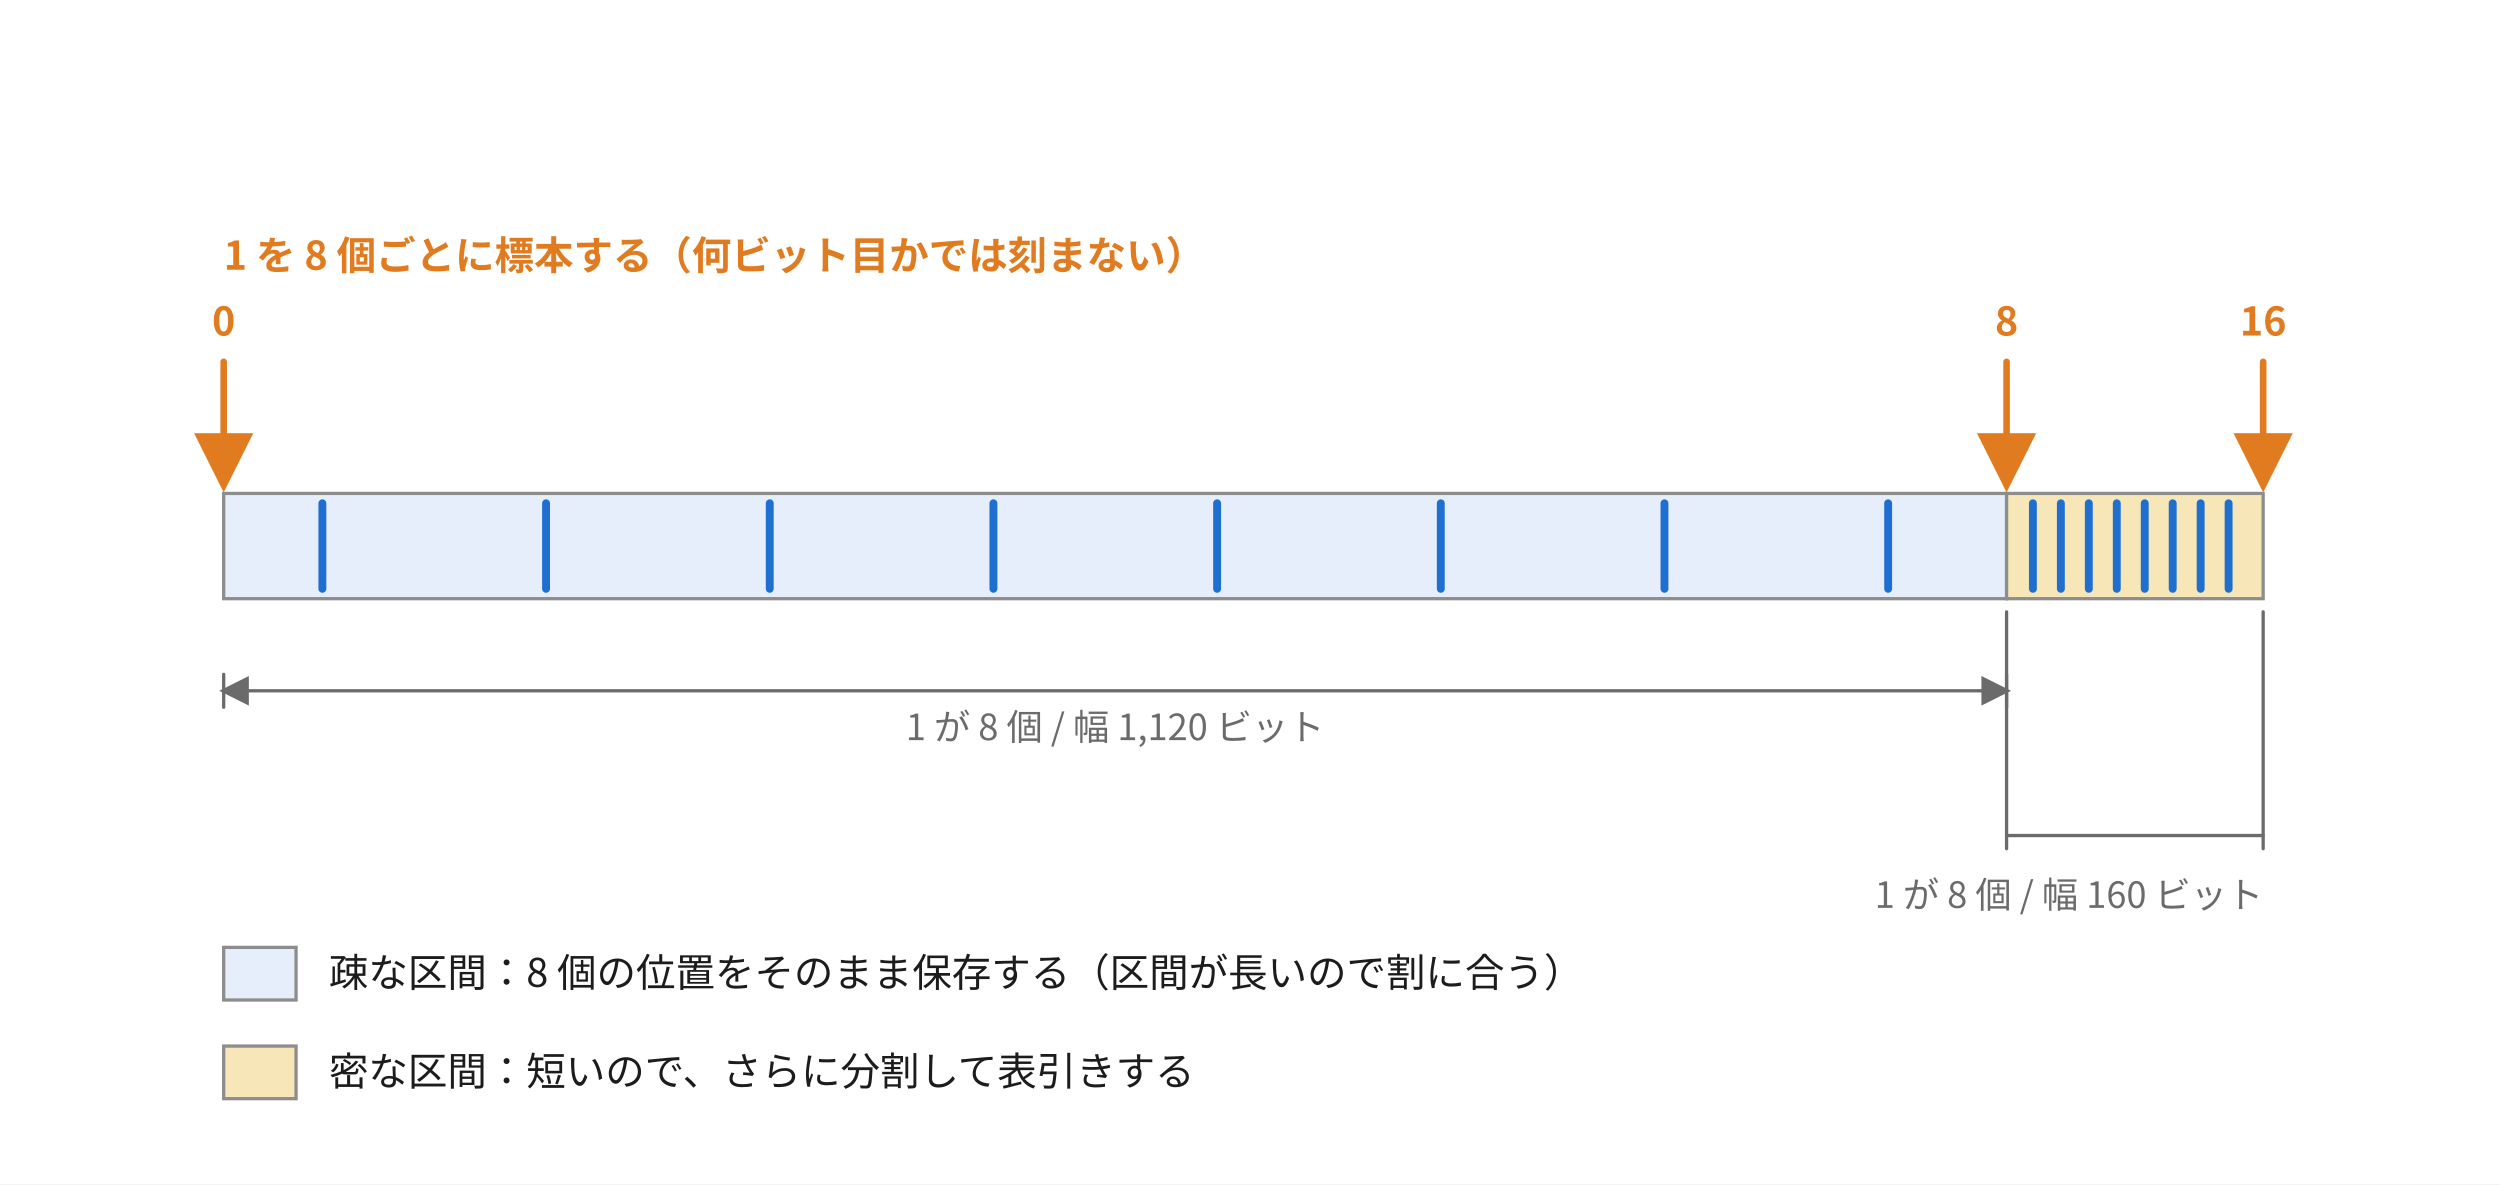
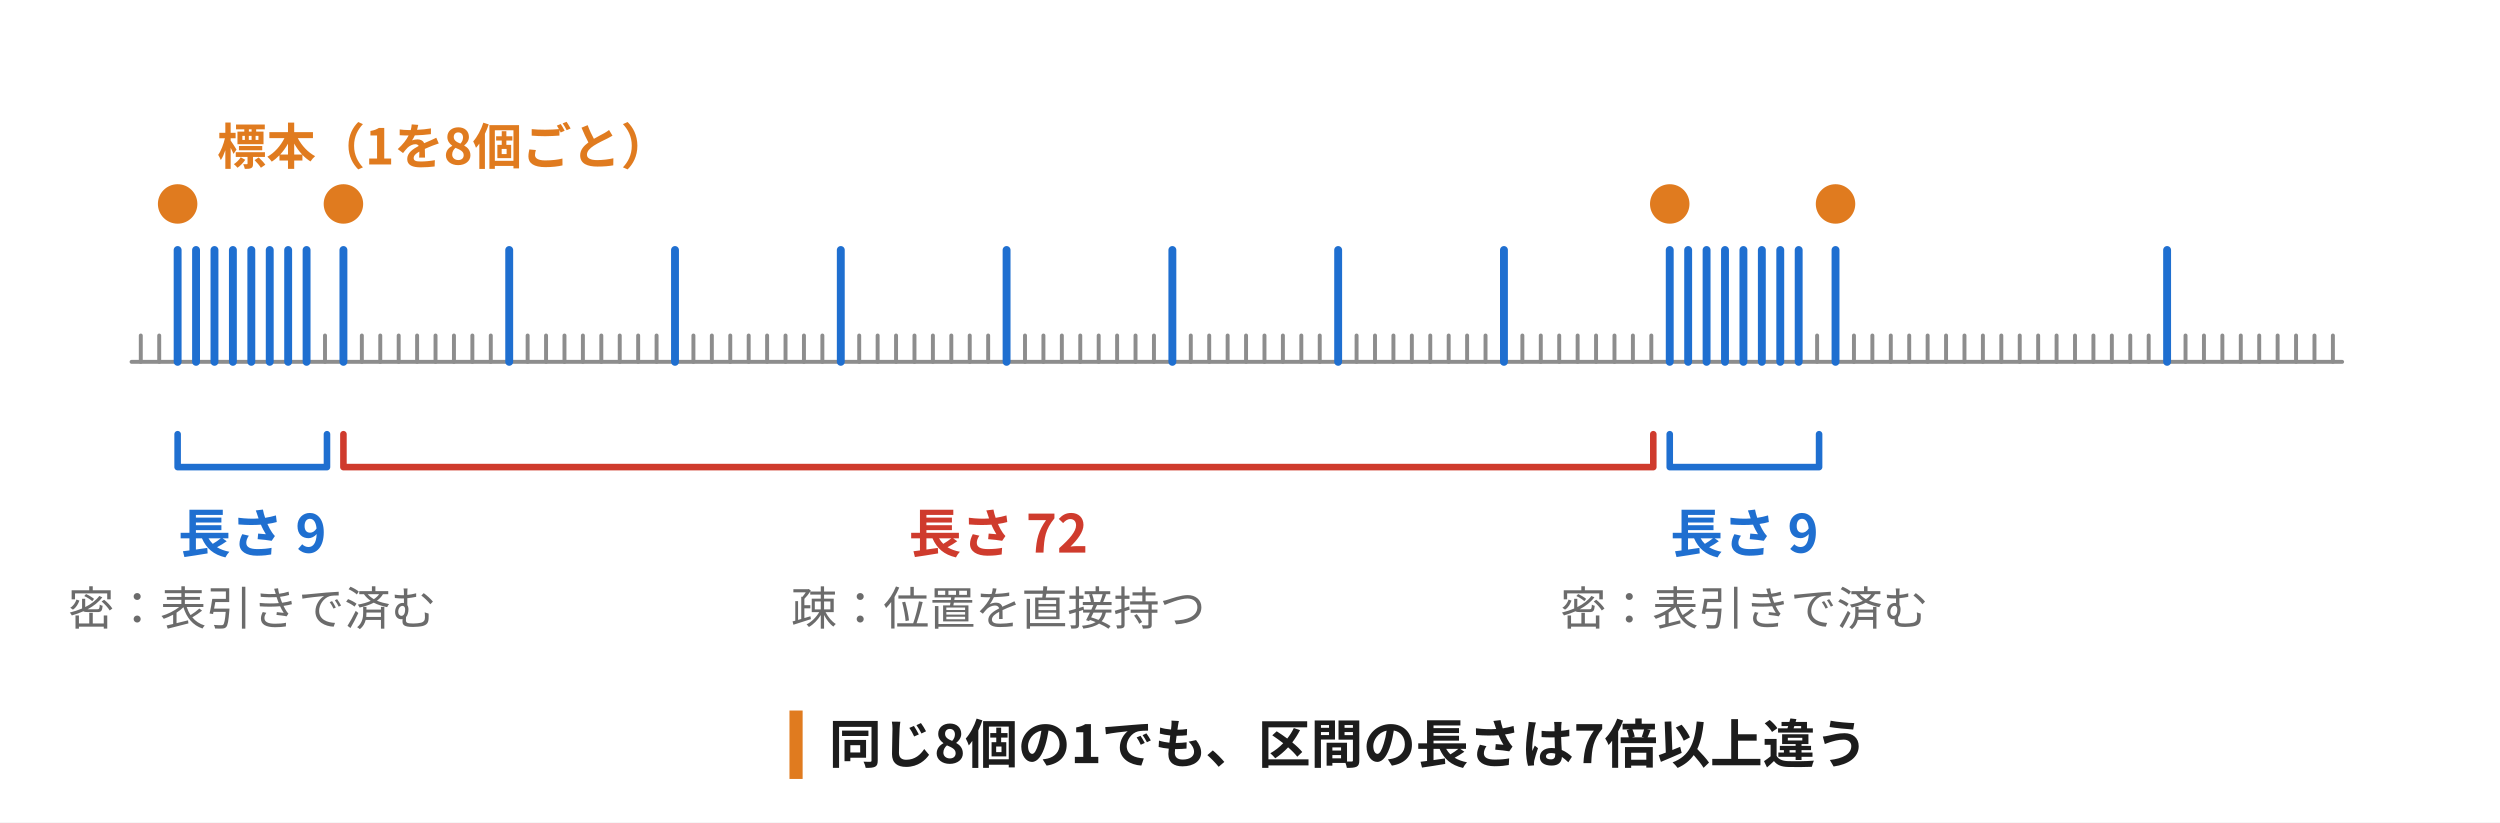
- <svg xmlns="http://www.w3.org/2000/svg" viewBox="0 0 760 360" role="img" aria-labelledby="title desc">
-   <defs>
-     <marker id="ahfe07b1f9_0" viewBox="0 0 10 10" refX="8.5" refY="5" markerWidth="9.0" markerHeight="9.0" orient="auto">
-       <path d="M 0 0 L 10 5 L 0 10 z" fill="#e07b1f" />
-     </marker>
-     <marker id="ahb6b6b6b9_0" viewBox="0 0 10 10" refX="1.5" refY="5" markerWidth="9.0" markerHeight="9.0" orient="auto">
-       <path d="M 10 0 L 0 5 L 10 10 z" fill="#6b6b6b" />
-     </marker>
-     <marker id="ahf6b6b6b9_0" viewBox="0 0 10 10" refX="8.5" refY="5" markerWidth="9.0" markerHeight="9.0" orient="auto">
-       <path d="M 0 0 L 10 5 L 0 10 z" fill="#6b6b6b" />
-     </marker>
-   </defs>
-   <rect x="0" y="0" width="760" height="360" fill="#ffffff" />
-   <rect x="68" y="150" width="542" height="32" rx="0" fill="#e6eefb" stroke="#8d8d8d" stroke-width="1.0" opacity="1" />
-   <rect x="610" y="150" width="78" height="32" rx="0" fill="#f6e6b8" stroke="#8d8d8d" stroke-width="1.0" opacity="1" />
-   <line x1="98.0" y1="153" x2="98.0" y2="179" stroke="#1f6fd0" stroke-width="2.4" stroke-linecap="round" opacity="1" />
-   <line x1="166.0" y1="153" x2="166.0" y2="179" stroke="#1f6fd0" stroke-width="2.4" stroke-linecap="round" opacity="1" />
-   <line x1="234.0" y1="153" x2="234.0" y2="179" stroke="#1f6fd0" stroke-width="2.4" stroke-linecap="round" opacity="1" />
-   <line x1="302.0" y1="153" x2="302.0" y2="179" stroke="#1f6fd0" stroke-width="2.4" stroke-linecap="round" opacity="1" />
-   <line x1="370.0" y1="153" x2="370.0" y2="179" stroke="#1f6fd0" stroke-width="2.4" stroke-linecap="round" opacity="1" />
-   <line x1="438.0" y1="153" x2="438.0" y2="179" stroke="#1f6fd0" stroke-width="2.4" stroke-linecap="round" opacity="1" />
-   <line x1="506.0" y1="153" x2="506.0" y2="179" stroke="#1f6fd0" stroke-width="2.4" stroke-linecap="round" opacity="1" />
-   <line x1="574.0" y1="153" x2="574.0" y2="179" stroke="#1f6fd0" stroke-width="2.4" stroke-linecap="round" opacity="1" />
-   <line x1="618.0" y1="153" x2="618.0" y2="179" stroke="#1f6fd0" stroke-width="2.4" stroke-linecap="round" opacity="1" />
-   <line x1="626.5" y1="153" x2="626.5" y2="179" stroke="#1f6fd0" stroke-width="2.4" stroke-linecap="round" opacity="1" />
-   <line x1="635.0" y1="153" x2="635.0" y2="179" stroke="#1f6fd0" stroke-width="2.4" stroke-linecap="round" opacity="1" />
-   <line x1="643.5" y1="153" x2="643.5" y2="179" stroke="#1f6fd0" stroke-width="2.4" stroke-linecap="round" opacity="1" />
-   <line x1="652.0" y1="153" x2="652.0" y2="179" stroke="#1f6fd0" stroke-width="2.4" stroke-linecap="round" opacity="1" />
-   <line x1="660.5" y1="153" x2="660.5" y2="179" stroke="#1f6fd0" stroke-width="2.4" stroke-linecap="round" opacity="1" />
-   <line x1="669.0" y1="153" x2="669.0" y2="179" stroke="#1f6fd0" stroke-width="2.4" stroke-linecap="round" opacity="1" />
-   <line x1="677.5" y1="153" x2="677.5" y2="179" stroke="#1f6fd0" stroke-width="2.4" stroke-linecap="round" opacity="1" />
-   <line x1="68.0" y1="110" x2="68.0" y2="147" stroke="#e07b1f" stroke-width="2" stroke-linecap="round" marker-end="url(#ahfe07b1f9_0)" />
-   <text x="68.0" y="102" font-family="Noto Sans CJK JP, Hiragino Sans, Noto Sans JP, Yu Gothic, sans-serif" font-size="12" fill="#e07b1f" text-anchor="middle" font-weight="700">0</text>
-   <line x1="610.0" y1="110" x2="610.0" y2="147" stroke="#e07b1f" stroke-width="2" stroke-linecap="round" marker-end="url(#ahfe07b1f9_0)" />
-   <text x="610.0" y="102" font-family="Noto Sans CJK JP, Hiragino Sans, Noto Sans JP, Yu Gothic, sans-serif" font-size="12" fill="#e07b1f" text-anchor="middle" font-weight="700">8</text>
-   <line x1="688.0" y1="110" x2="688.0" y2="147" stroke="#e07b1f" stroke-width="2" stroke-linecap="round" marker-end="url(#ahfe07b1f9_0)" />
-   <text x="688.0" y="102" font-family="Noto Sans CJK JP, Hiragino Sans, Noto Sans JP, Yu Gothic, sans-serif" font-size="12" fill="#e07b1f" text-anchor="middle" font-weight="700">16</text>
-   <text x="68" y="82" font-family="Noto Sans CJK JP, Hiragino Sans, Noto Sans JP, Yu Gothic, sans-serif" font-size="12" fill="#e07b1f" text-anchor="start" font-weight="700">1 を 8 個ごとに標本する（何ビット目かでは刻まない）</text>
-   <line x1="68" y1="210" x2="610" y2="210" stroke="#6b6b6b" stroke-width="1" marker-start="url(#ahb6b6b6b9_0)" marker-end="url(#ahf6b6b6b9_0)" />
-   <line x1="68" y1="205" x2="68" y2="215" stroke="#6b6b6b" stroke-width="1" stroke-linecap="round" opacity="1" />
-   <line x1="610" y1="205" x2="610" y2="215" stroke="#6b6b6b" stroke-width="1" stroke-linecap="round" opacity="1" />
-   <text x="339.0" y="225" font-family="Noto Sans CJK JP, Hiragino Sans, Noto Sans JP, Yu Gothic, sans-serif" font-size="11" fill="#6b6b6b" text-anchor="middle" font-weight="400">1 が 8 個 / 幅 1,120 ビット</text>
-   <line x1="610" y1="186" x2="610" y2="258" stroke="#6b6b6b" stroke-width="1.0" stroke-linecap="round" opacity="1" />
-   <line x1="688" y1="186" x2="688" y2="258" stroke="#6b6b6b" stroke-width="1.0" stroke-linecap="round" opacity="1" />
-   <line x1="610" y1="254" x2="688" y2="254" stroke="#6b6b6b" stroke-width="1.0" stroke-linecap="round" opacity="1" />
-   <text x="688" y="276" font-family="Noto Sans CJK JP, Hiragino Sans, Noto Sans JP, Yu Gothic, sans-serif" font-size="11" fill="#6b6b6b" text-anchor="end" font-weight="400">1 が 8 個 / 幅 160 ビット</text>
-   <rect x="68" y="288" width="22" height="16" rx="0" fill="#e6eefb" stroke="#8d8d8d" stroke-width="1.0" opacity="1" />
-   <text x="100" y="300" font-family="Noto Sans CJK JP, Hiragino Sans, Noto Sans JP, Yu Gothic, sans-serif" font-size="12" fill="#1c1c1c" text-anchor="start" font-weight="400">疎な区間：8 個の位置をそのまま保存する（区間が長いので割に合う）</text>
-   <rect x="68" y="318" width="22" height="16" rx="0" fill="#f6e6b8" stroke="#8d8d8d" stroke-width="1.0" opacity="1" />
-   <text x="100" y="330" font-family="Noto Sans CJK JP, Hiragino Sans, Noto Sans JP, Yu Gothic, sans-serif" font-size="12" fill="#1c1c1c" text-anchor="start" font-weight="400">密な区間：短いので、さらに分割して表引きする</text>
+ <svg xmlns="http://www.w3.org/2000/svg" viewBox="0 0 760 250" role="img" aria-labelledby="title">
+   <rect x="0" y="0" width="760" height="250" fill="#ffffff" />
+   <line x1="40" y1="110" x2="712" y2="110" stroke="#8d8d8d" stroke-width="1.2" stroke-linecap="round" />
+   <line x1="42.8" y1="110" x2="42.8" y2="102" stroke="#8d8d8d" stroke-width="1.2" stroke-linecap="round" />
+   <line x1="48.4" y1="110" x2="48.4" y2="102" stroke="#8d8d8d" stroke-width="1.2" stroke-linecap="round" />
+   <line x1="54" y1="110" x2="54" y2="76" stroke="#1f6fd0" stroke-width="2.4" stroke-linecap="round" />
+   <line x1="59.6" y1="110" x2="59.6" y2="76" stroke="#1f6fd0" stroke-width="2.4" stroke-linecap="round" />
+   <line x1="65.2" y1="110" x2="65.2" y2="76" stroke="#1f6fd0" stroke-width="2.4" stroke-linecap="round" />
+   <line x1="70.8" y1="110" x2="70.8" y2="76" stroke="#1f6fd0" stroke-width="2.4" stroke-linecap="round" />
+   <line x1="76.4" y1="110" x2="76.4" y2="76" stroke="#1f6fd0" stroke-width="2.4" stroke-linecap="round" />
+   <line x1="82" y1="110" x2="82" y2="76" stroke="#1f6fd0" stroke-width="2.4" stroke-linecap="round" />
+   <line x1="87.6" y1="110" x2="87.6" y2="76" stroke="#1f6fd0" stroke-width="2.4" stroke-linecap="round" />
+   <line x1="93.2" y1="110" x2="93.2" y2="76" stroke="#1f6fd0" stroke-width="2.4" stroke-linecap="round" />
+   <line x1="98.8" y1="110" x2="98.8" y2="102" stroke="#8d8d8d" stroke-width="1.2" stroke-linecap="round" />
+   <line x1="104.4" y1="110" x2="104.4" y2="76" stroke="#1f6fd0" stroke-width="2.4" stroke-linecap="round" />
+   <line x1="110" y1="110" x2="110" y2="102" stroke="#8d8d8d" stroke-width="1.2" stroke-linecap="round" />
+   <line x1="115.6" y1="110" x2="115.6" y2="102" stroke="#8d8d8d" stroke-width="1.2" stroke-linecap="round" />
+   <line x1="121.2" y1="110" x2="121.2" y2="102" stroke="#8d8d8d" stroke-width="1.2" stroke-linecap="round" />
+   <line x1="126.8" y1="110" x2="126.8" y2="102" stroke="#8d8d8d" stroke-width="1.2" stroke-linecap="round" />
+   <line x1="132.4" y1="110" x2="132.4" y2="102" stroke="#8d8d8d" stroke-width="1.2" stroke-linecap="round" />
+   <line x1="138" y1="110" x2="138" y2="102" stroke="#8d8d8d" stroke-width="1.2" stroke-linecap="round" />
+   <line x1="143.6" y1="110" x2="143.6" y2="102" stroke="#8d8d8d" stroke-width="1.2" stroke-linecap="round" />
+   <line x1="149.2" y1="110" x2="149.2" y2="102" stroke="#8d8d8d" stroke-width="1.2" stroke-linecap="round" />
+   <line x1="154.8" y1="110" x2="154.8" y2="76" stroke="#1f6fd0" stroke-width="2.4" stroke-linecap="round" />
+   <line x1="160.4" y1="110" x2="160.4" y2="102" stroke="#8d8d8d" stroke-width="1.2" stroke-linecap="round" />
+   <line x1="166" y1="110" x2="166" y2="102" stroke="#8d8d8d" stroke-width="1.2" stroke-linecap="round" />
+   <line x1="171.6" y1="110" x2="171.6" y2="102" stroke="#8d8d8d" stroke-width="1.2" stroke-linecap="round" />
+   <line x1="177.2" y1="110" x2="177.2" y2="102" stroke="#8d8d8d" stroke-width="1.2" stroke-linecap="round" />
+   <line x1="182.8" y1="110" x2="182.8" y2="102" stroke="#8d8d8d" stroke-width="1.2" stroke-linecap="round" />
+   <line x1="188.4" y1="110" x2="188.4" y2="102" stroke="#8d8d8d" stroke-width="1.2" stroke-linecap="round" />
+   <line x1="194" y1="110" x2="194" y2="102" stroke="#8d8d8d" stroke-width="1.2" stroke-linecap="round" />
+   <line x1="199.6" y1="110" x2="199.6" y2="102" stroke="#8d8d8d" stroke-width="1.2" stroke-linecap="round" />
+   <line x1="205.2" y1="110" x2="205.2" y2="76" stroke="#1f6fd0" stroke-width="2.4" stroke-linecap="round" />
+   <line x1="210.8" y1="110" x2="210.8" y2="102" stroke="#8d8d8d" stroke-width="1.2" stroke-linecap="round" />
+   <line x1="216.4" y1="110" x2="216.4" y2="102" stroke="#8d8d8d" stroke-width="1.2" stroke-linecap="round" />
+   <line x1="222" y1="110" x2="222" y2="102" stroke="#8d8d8d" stroke-width="1.2" stroke-linecap="round" />
+   <line x1="227.6" y1="110" x2="227.6" y2="102" stroke="#8d8d8d" stroke-width="1.2" stroke-linecap="round" />
+   <line x1="233.2" y1="110" x2="233.2" y2="102" stroke="#8d8d8d" stroke-width="1.2" stroke-linecap="round" />
+   <line x1="238.8" y1="110" x2="238.8" y2="102" stroke="#8d8d8d" stroke-width="1.2" stroke-linecap="round" />
+   <line x1="244.4" y1="110" x2="244.4" y2="102" stroke="#8d8d8d" stroke-width="1.2" stroke-linecap="round" />
+   <line x1="250" y1="110" x2="250" y2="102" stroke="#8d8d8d" stroke-width="1.2" stroke-linecap="round" />
+   <line x1="255.6" y1="110" x2="255.6" y2="76" stroke="#1f6fd0" stroke-width="2.4" stroke-linecap="round" />
+   <line x1="261.2" y1="110" x2="261.2" y2="102" stroke="#8d8d8d" stroke-width="1.2" stroke-linecap="round" />
+   <line x1="266.8" y1="110" x2="266.8" y2="102" stroke="#8d8d8d" stroke-width="1.2" stroke-linecap="round" />
+   <line x1="272.4" y1="110" x2="272.4" y2="102" stroke="#8d8d8d" stroke-width="1.2" stroke-linecap="round" />
+   <line x1="278" y1="110" x2="278" y2="102" stroke="#8d8d8d" stroke-width="1.2" stroke-linecap="round" />
+   <line x1="283.6" y1="110" x2="283.6" y2="102" stroke="#8d8d8d" stroke-width="1.2" stroke-linecap="round" />
+   <line x1="289.2" y1="110" x2="289.2" y2="102" stroke="#8d8d8d" stroke-width="1.2" stroke-linecap="round" />
+   <line x1="294.8" y1="110" x2="294.8" y2="102" stroke="#8d8d8d" stroke-width="1.2" stroke-linecap="round" />
+   <line x1="300.4" y1="110" x2="300.4" y2="102" stroke="#8d8d8d" stroke-width="1.2" stroke-linecap="round" />
+   <line x1="306" y1="110" x2="306" y2="76" stroke="#1f6fd0" stroke-width="2.4" stroke-linecap="round" />
+   <line x1="311.6" y1="110" x2="311.6" y2="102" stroke="#8d8d8d" stroke-width="1.2" stroke-linecap="round" />
+   <line x1="317.2" y1="110" x2="317.2" y2="102" stroke="#8d8d8d" stroke-width="1.2" stroke-linecap="round" />
+   <line x1="322.8" y1="110" x2="322.8" y2="102" stroke="#8d8d8d" stroke-width="1.2" stroke-linecap="round" />
+   <line x1="328.4" y1="110" x2="328.4" y2="102" stroke="#8d8d8d" stroke-width="1.2" stroke-linecap="round" />
+   <line x1="334" y1="110" x2="334" y2="102" stroke="#8d8d8d" stroke-width="1.2" stroke-linecap="round" />
+   <line x1="339.6" y1="110" x2="339.6" y2="102" stroke="#8d8d8d" stroke-width="1.2" stroke-linecap="round" />
+   <line x1="345.2" y1="110" x2="345.2" y2="102" stroke="#8d8d8d" stroke-width="1.2" stroke-linecap="round" />
+   <line x1="350.8" y1="110" x2="350.8" y2="102" stroke="#8d8d8d" stroke-width="1.2" stroke-linecap="round" />
+   <line x1="356.4" y1="110" x2="356.4" y2="76" stroke="#1f6fd0" stroke-width="2.4" stroke-linecap="round" />
+   <line x1="362" y1="110" x2="362" y2="102" stroke="#8d8d8d" stroke-width="1.2" stroke-linecap="round" />
+   <line x1="367.6" y1="110" x2="367.6" y2="102" stroke="#8d8d8d" stroke-width="1.2" stroke-linecap="round" />
+   <line x1="373.2" y1="110" x2="373.2" y2="102" stroke="#8d8d8d" stroke-width="1.2" stroke-linecap="round" />
+   <line x1="378.8" y1="110" x2="378.8" y2="102" stroke="#8d8d8d" stroke-width="1.2" stroke-linecap="round" />
+   <line x1="384.4" y1="110" x2="384.4" y2="102" stroke="#8d8d8d" stroke-width="1.2" stroke-linecap="round" />
+   <line x1="390" y1="110" x2="390" y2="102" stroke="#8d8d8d" stroke-width="1.2" stroke-linecap="round" />
+   <line x1="395.6" y1="110" x2="395.6" y2="102" stroke="#8d8d8d" stroke-width="1.2" stroke-linecap="round" />
+   <line x1="401.2" y1="110" x2="401.2" y2="102" stroke="#8d8d8d" stroke-width="1.2" stroke-linecap="round" />
+   <line x1="406.8" y1="110" x2="406.8" y2="76" stroke="#1f6fd0" stroke-width="2.4" stroke-linecap="round" />
+   <line x1="412.4" y1="110" x2="412.4" y2="102" stroke="#8d8d8d" stroke-width="1.2" stroke-linecap="round" />
+   <line x1="418" y1="110" x2="418" y2="102" stroke="#8d8d8d" stroke-width="1.2" stroke-linecap="round" />
+   <line x1="423.6" y1="110" x2="423.6" y2="102" stroke="#8d8d8d" stroke-width="1.2" stroke-linecap="round" />
+   <line x1="429.2" y1="110" x2="429.2" y2="102" stroke="#8d8d8d" stroke-width="1.2" stroke-linecap="round" />
+   <line x1="434.8" y1="110" x2="434.8" y2="102" stroke="#8d8d8d" stroke-width="1.2" stroke-linecap="round" />
+   <line x1="440.4" y1="110" x2="440.4" y2="102" stroke="#8d8d8d" stroke-width="1.2" stroke-linecap="round" />
+   <line x1="446" y1="110" x2="446" y2="102" stroke="#8d8d8d" stroke-width="1.2" stroke-linecap="round" />
+   <line x1="451.6" y1="110" x2="451.6" y2="102" stroke="#8d8d8d" stroke-width="1.2" stroke-linecap="round" />
+   <line x1="457.2" y1="110" x2="457.2" y2="76" stroke="#1f6fd0" stroke-width="2.4" stroke-linecap="round" />
+   <line x1="462.8" y1="110" x2="462.8" y2="102" stroke="#8d8d8d" stroke-width="1.2" stroke-linecap="round" />
+   <line x1="468.4" y1="110" x2="468.4" y2="102" stroke="#8d8d8d" stroke-width="1.2" stroke-linecap="round" />
+   <line x1="474" y1="110" x2="474" y2="102" stroke="#8d8d8d" stroke-width="1.2" stroke-linecap="round" />
+   <line x1="479.6" y1="110" x2="479.6" y2="102" stroke="#8d8d8d" stroke-width="1.2" stroke-linecap="round" />
+   <line x1="485.2" y1="110" x2="485.2" y2="102" stroke="#8d8d8d" stroke-width="1.2" stroke-linecap="round" />
+   <line x1="490.8" y1="110" x2="490.8" y2="102" stroke="#8d8d8d" stroke-width="1.2" stroke-linecap="round" />
+   <line x1="496.4" y1="110" x2="496.4" y2="102" stroke="#8d8d8d" stroke-width="1.2" stroke-linecap="round" />
+   <line x1="502" y1="110" x2="502" y2="102" stroke="#8d8d8d" stroke-width="1.2" stroke-linecap="round" />
+   <line x1="507.6" y1="110" x2="507.6" y2="76" stroke="#1f6fd0" stroke-width="2.4" stroke-linecap="round" />
+   <line x1="513.2" y1="110" x2="513.2" y2="76" stroke="#1f6fd0" stroke-width="2.4" stroke-linecap="round" />
+   <line x1="518.8" y1="110" x2="518.8" y2="76" stroke="#1f6fd0" stroke-width="2.4" stroke-linecap="round" />
+   <line x1="524.4" y1="110" x2="524.4" y2="76" stroke="#1f6fd0" stroke-width="2.4" stroke-linecap="round" />
+   <line x1="530" y1="110" x2="530" y2="76" stroke="#1f6fd0" stroke-width="2.4" stroke-linecap="round" />
+   <line x1="535.6" y1="110" x2="535.6" y2="76" stroke="#1f6fd0" stroke-width="2.4" stroke-linecap="round" />
+   <line x1="541.2" y1="110" x2="541.2" y2="76" stroke="#1f6fd0" stroke-width="2.4" stroke-linecap="round" />
+   <line x1="546.8" y1="110" x2="546.8" y2="76" stroke="#1f6fd0" stroke-width="2.4" stroke-linecap="round" />
+   <line x1="552.4" y1="110" x2="552.4" y2="102" stroke="#8d8d8d" stroke-width="1.2" stroke-linecap="round" />
+   <line x1="558" y1="110" x2="558" y2="76" stroke="#1f6fd0" stroke-width="2.4" stroke-linecap="round" />
+   <line x1="563.6" y1="110" x2="563.6" y2="102" stroke="#8d8d8d" stroke-width="1.2" stroke-linecap="round" />
+   <line x1="569.2" y1="110" x2="569.2" y2="102" stroke="#8d8d8d" stroke-width="1.2" stroke-linecap="round" />
+   <line x1="574.8" y1="110" x2="574.8" y2="102" stroke="#8d8d8d" stroke-width="1.2" stroke-linecap="round" />
+   <line x1="580.4" y1="110" x2="580.4" y2="102" stroke="#8d8d8d" stroke-width="1.2" stroke-linecap="round" />
+   <line x1="586" y1="110" x2="586" y2="102" stroke="#8d8d8d" stroke-width="1.2" stroke-linecap="round" />
+   <line x1="591.6" y1="110" x2="591.6" y2="102" stroke="#8d8d8d" stroke-width="1.2" stroke-linecap="round" />
+   <line x1="597.2" y1="110" x2="597.2" y2="102" stroke="#8d8d8d" stroke-width="1.2" stroke-linecap="round" />
+   <line x1="602.8" y1="110" x2="602.8" y2="102" stroke="#8d8d8d" stroke-width="1.2" stroke-linecap="round" />
+   <line x1="608.4" y1="110" x2="608.4" y2="102" stroke="#8d8d8d" stroke-width="1.2" stroke-linecap="round" />
+   <line x1="614" y1="110" x2="614" y2="102" stroke="#8d8d8d" stroke-width="1.2" stroke-linecap="round" />
+   <line x1="619.6" y1="110" x2="619.6" y2="102" stroke="#8d8d8d" stroke-width="1.2" stroke-linecap="round" />
+   <line x1="625.2" y1="110" x2="625.2" y2="102" stroke="#8d8d8d" stroke-width="1.2" stroke-linecap="round" />
+   <line x1="630.8" y1="110" x2="630.8" y2="102" stroke="#8d8d8d" stroke-width="1.2" stroke-linecap="round" />
+   <line x1="636.4" y1="110" x2="636.4" y2="102" stroke="#8d8d8d" stroke-width="1.2" stroke-linecap="round" />
+   <line x1="642" y1="110" x2="642" y2="102" stroke="#8d8d8d" stroke-width="1.2" stroke-linecap="round" />
+   <line x1="647.6" y1="110" x2="647.6" y2="102" stroke="#8d8d8d" stroke-width="1.2" stroke-linecap="round" />
+   <line x1="653.2" y1="110" x2="653.2" y2="102" stroke="#8d8d8d" stroke-width="1.2" stroke-linecap="round" />
+   <line x1="658.8" y1="110" x2="658.8" y2="76" stroke="#1f6fd0" stroke-width="2.4" stroke-linecap="round" />
+   <line x1="664.4" y1="110" x2="664.4" y2="102" stroke="#8d8d8d" stroke-width="1.2" stroke-linecap="round" />
+   <line x1="670" y1="110" x2="670" y2="102" stroke="#8d8d8d" stroke-width="1.2" stroke-linecap="round" />
+   <line x1="675.6" y1="110" x2="675.6" y2="102" stroke="#8d8d8d" stroke-width="1.2" stroke-linecap="round" />
+   <line x1="681.2" y1="110" x2="681.2" y2="102" stroke="#8d8d8d" stroke-width="1.2" stroke-linecap="round" />
+   <line x1="686.8" y1="110" x2="686.8" y2="102" stroke="#8d8d8d" stroke-width="1.2" stroke-linecap="round" />
+   <line x1="692.4" y1="110" x2="692.4" y2="102" stroke="#8d8d8d" stroke-width="1.2" stroke-linecap="round" />
+   <line x1="698" y1="110" x2="698" y2="102" stroke="#8d8d8d" stroke-width="1.2" stroke-linecap="round" />
+   <line x1="703.6" y1="110" x2="703.6" y2="102" stroke="#8d8d8d" stroke-width="1.2" stroke-linecap="round" />
+   <line x1="709.2" y1="110" x2="709.2" y2="102" stroke="#8d8d8d" stroke-width="1.2" stroke-linecap="round" />
+   <circle cx="54" cy="62" r="7" fill="#e07b1f" stroke="#ffffff" stroke-width="2" />
+   <circle cx="104.4" cy="62" r="7" fill="#e07b1f" stroke="#ffffff" stroke-width="2" />
+   <circle cx="507.6" cy="62" r="7" fill="#e07b1f" stroke="#ffffff" stroke-width="2" />
+   <circle cx="558" cy="62" r="7" fill="#e07b1f" stroke="#ffffff" stroke-width="2" />
+   <text x="66" y="50" font-family="Noto Sans CJK JP, Hiragino Sans, Yu Gothic, sans-serif" font-size="15" text-anchor="start" font-weight="700" fill="#e07b1f">標本（1を8個ごと）</text>
+   <path d="M 54 132 L 54 142 L 99.4 142 L 99.4 132" fill="none" stroke="#1f6fd0" stroke-width="2" stroke-linejoin="round" stroke-linecap="round" />
+   <text x="76.7" y="168" font-family="Noto Sans CJK JP, Hiragino Sans, Yu Gothic, sans-serif" font-size="16" text-anchor="middle" font-weight="700" fill="#1f6fd0">長さ 9</text>
+   <text x="76.7" y="190" font-family="Noto Sans CJK JP, Hiragino Sans, Yu Gothic, sans-serif" font-size="14" text-anchor="middle" fill="#6b6b6b">密：表引きで済む</text>
+   <path d="M 104.4 132 L 104.4 142 L 502.6 142 L 502.6 132" fill="none" stroke="#cf3b2d" stroke-width="2" stroke-linejoin="round" stroke-linecap="round" />
+   <text x="303.5" y="168" font-family="Noto Sans CJK JP, Hiragino Sans, Yu Gothic, sans-serif" font-size="16" text-anchor="middle" font-weight="700" fill="#cf3b2d">長さ 72</text>
+   <text x="303.5" y="190" font-family="Noto Sans CJK JP, Hiragino Sans, Yu Gothic, sans-serif" font-size="14" text-anchor="middle" fill="#6b6b6b">疎：位置を直接持つ</text>
+   <path d="M 507.6 132 L 507.6 142 L 553 142 L 553 132" fill="none" stroke="#1f6fd0" stroke-width="2" stroke-linejoin="round" stroke-linecap="round" />
+   <text x="530.3" y="168" font-family="Noto Sans CJK JP, Hiragino Sans, Yu Gothic, sans-serif" font-size="16" text-anchor="middle" font-weight="700" fill="#1f6fd0">長さ 9</text>
+   <text x="530.3" y="190" font-family="Noto Sans CJK JP, Hiragino Sans, Yu Gothic, sans-serif" font-size="14" text-anchor="middle" fill="#6b6b6b">密：表引きで済む</text>
+   <rect x="240" y="216" width="4" height="20.8" fill="#e07b1f" stroke="none" stroke-width="1.2" />
+   <text x="252" y="232" font-family="Noto Sans CJK JP, Hiragino Sans, Yu Gothic, sans-serif" font-size="16" text-anchor="start" font-weight="700" fill="#1c1c1c">同じ8個の1でも、区間の長さは7倍以上違う</text>
</svg>
